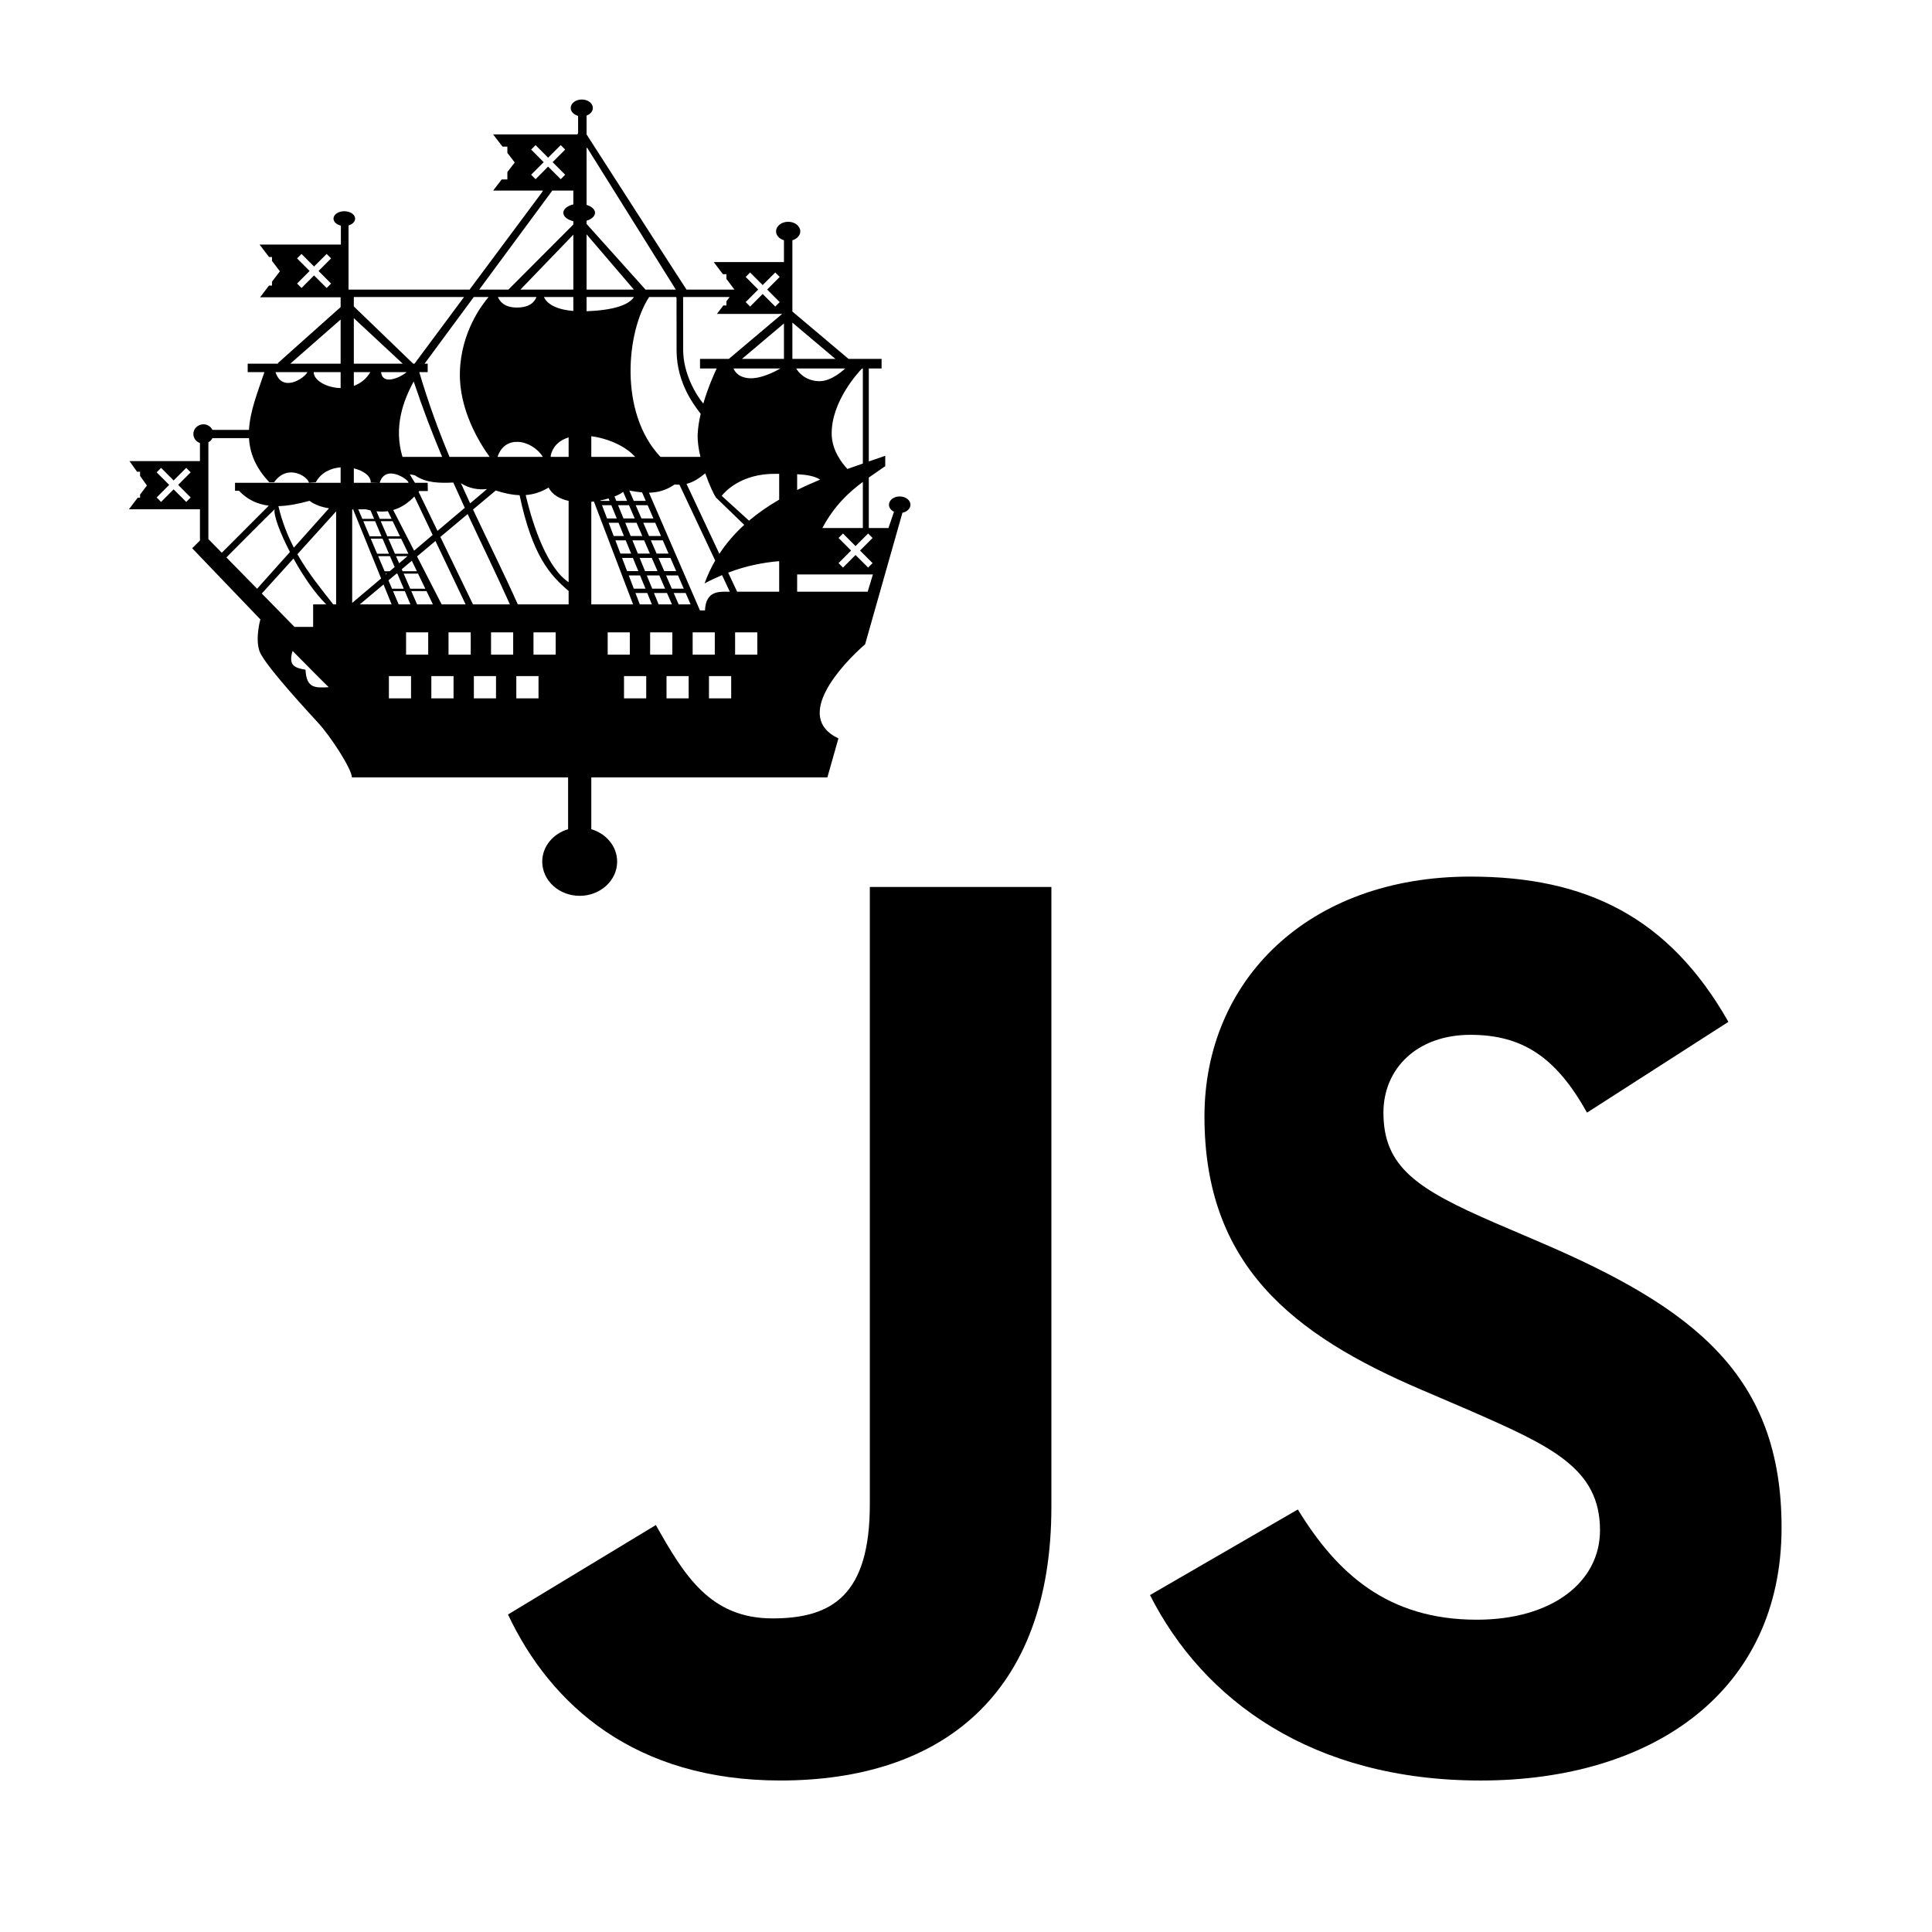
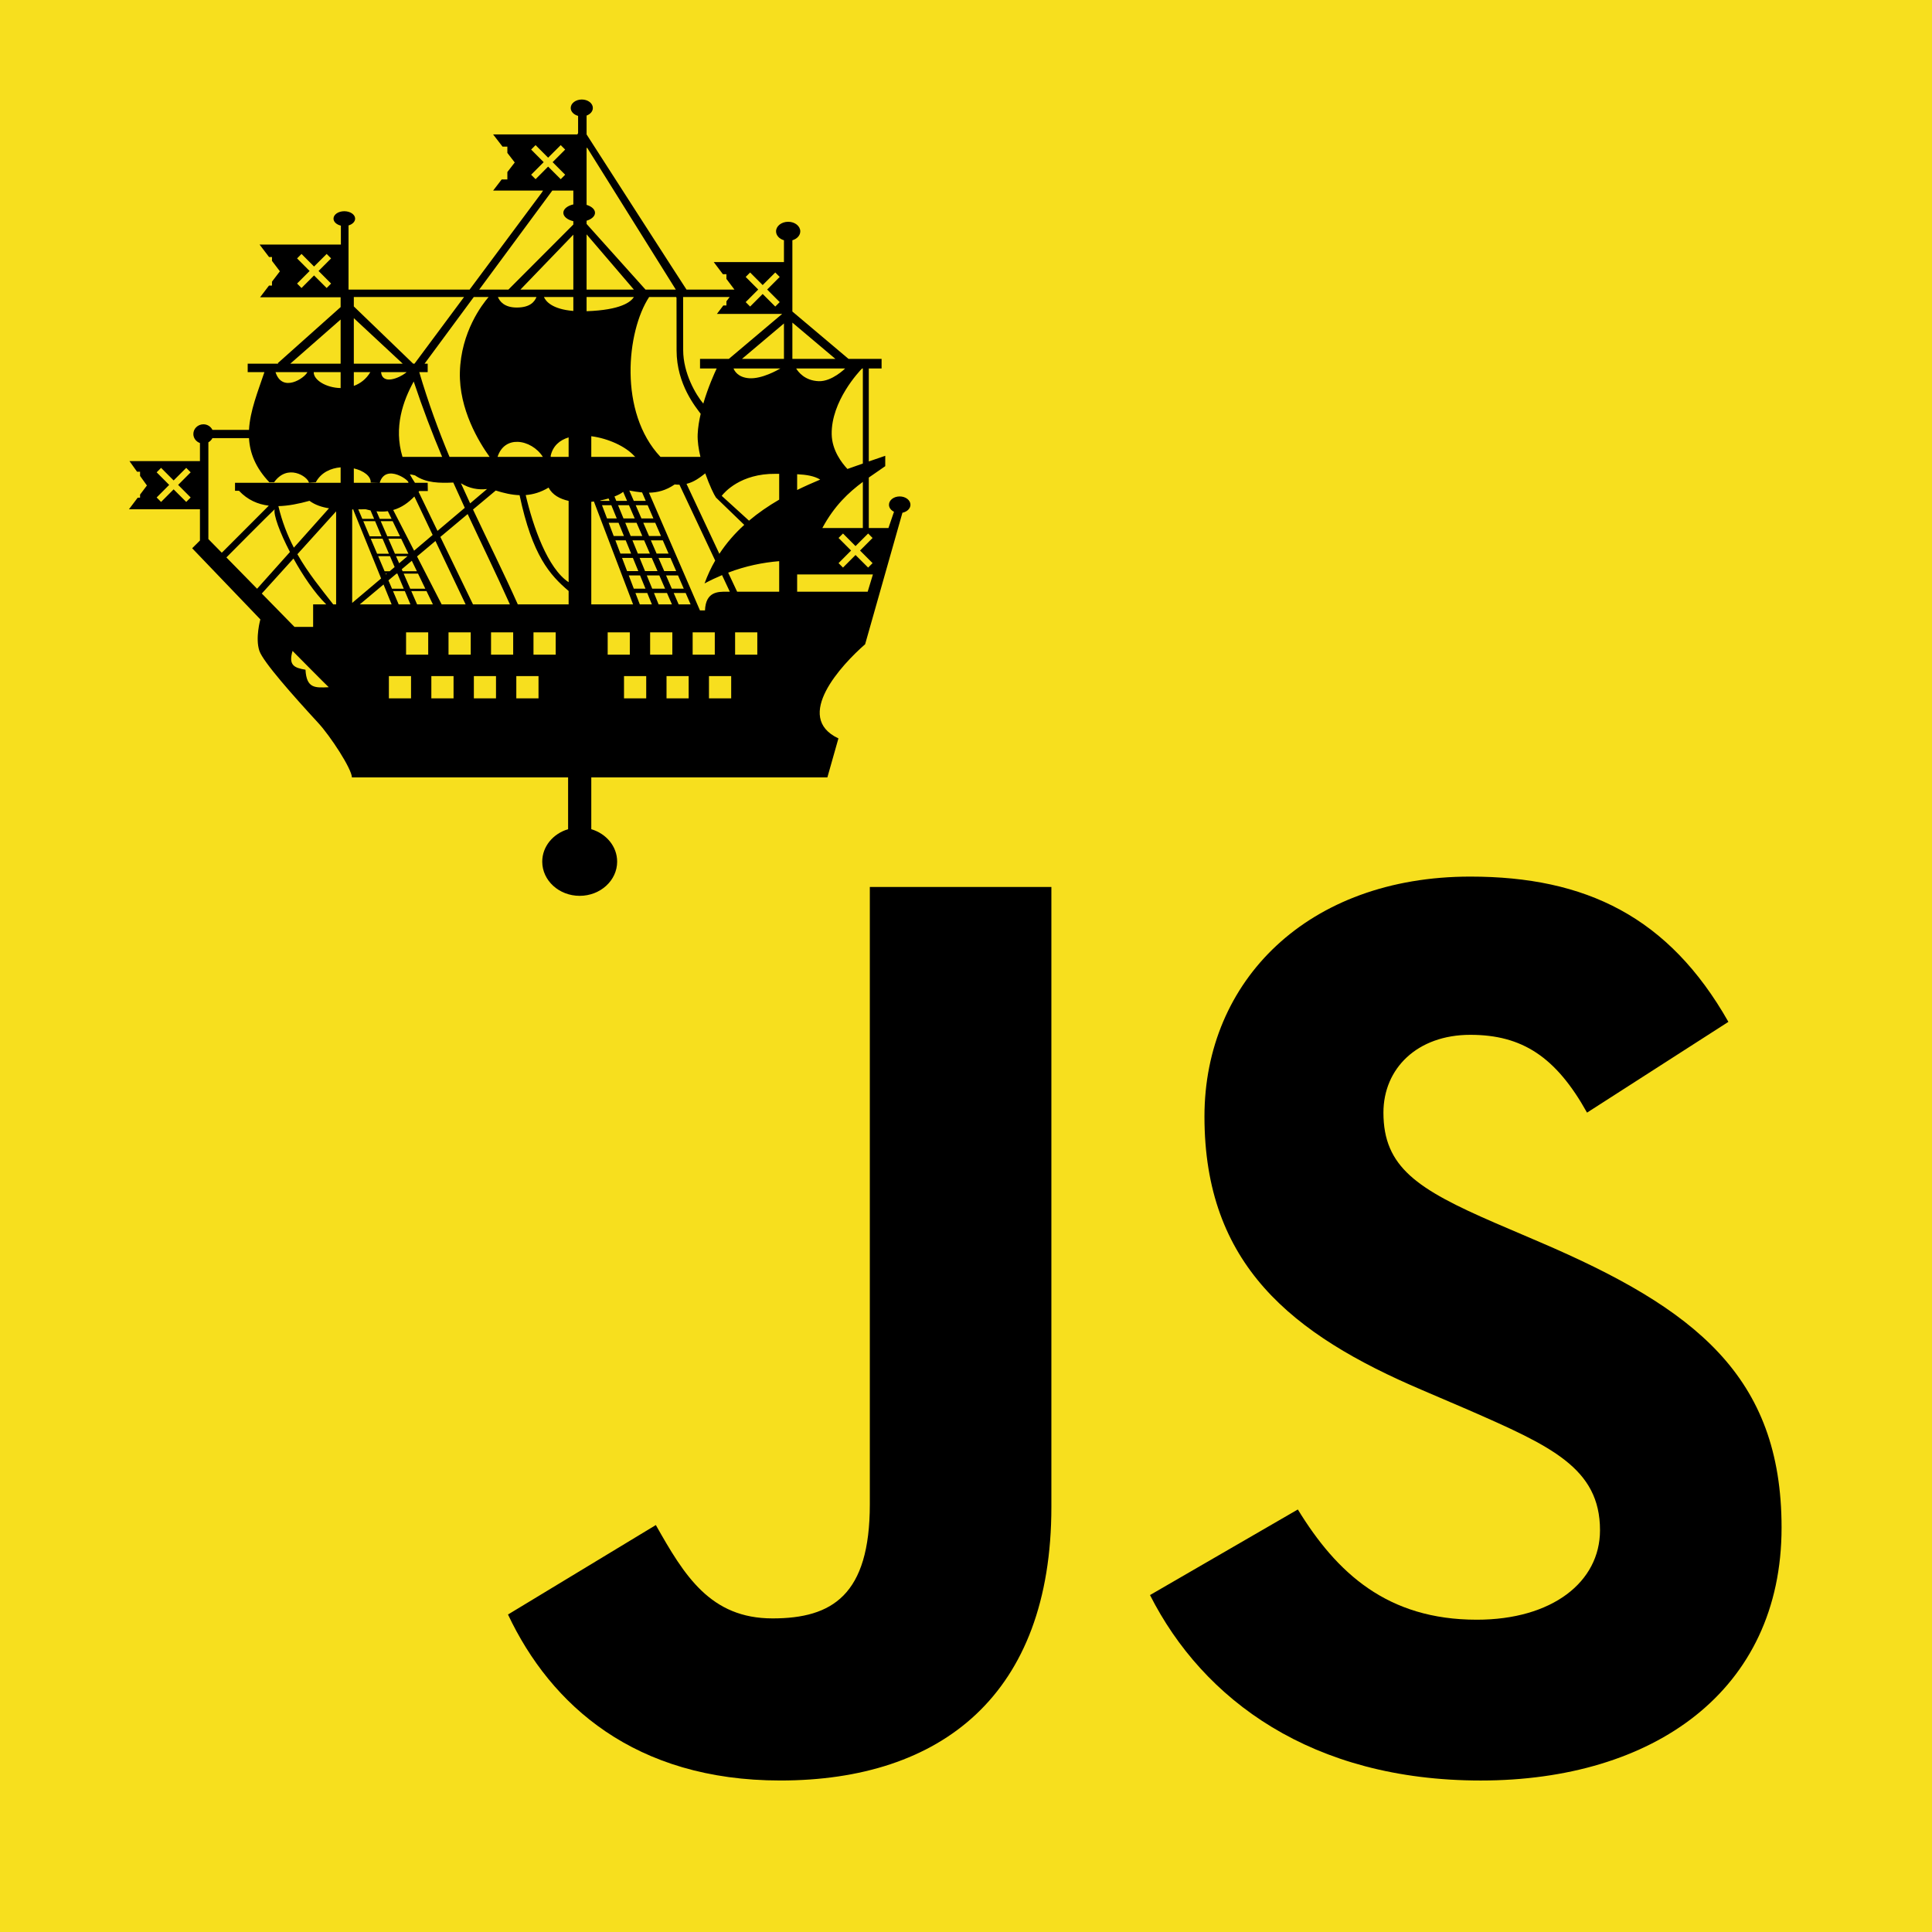
<svg xmlns="http://www.w3.org/2000/svg" width="1024px" height="1024px" viewBox="0 0 1024 1024" version="1.1">
  <defs />
  <g id="Page-1" stroke="none" stroke-width="1" fill="none" fill-rule="evenodd">
    <g id="Group">
      <g id="js">
        <g id="logo">
-           <rect id="background" fill="#fff" x="0" y="0" width="1024" height="1024" />
+           <rect id="background" fill="#F7DF1E" x="0" y="0" width="1024" height="1024" />
          <path d="M269.247,855.729 L347.611,808.304 C362.73,835.109 376.483,857.787 409.47,857.787 C441.09,857.787 461.026,845.418 461.026,797.306 L461.026,470.114 L557.255,470.114 L557.255,798.667 C557.255,898.337 498.832,943.703 413.594,943.703 C336.614,943.703 291.929,903.834 269.247,855.721" id="j" fill="#000000" />
          <path d="M609.524,845.418 L687.878,800.051 C708.504,833.735 735.311,858.48 782.738,858.48 C822.611,858.48 848.037,838.545 848.037,811.049 C848.037,778.055 821.918,766.369 777.925,747.128 L753.873,736.811 C684.444,707.259 638.389,670.141 638.389,591.781 C638.389,519.607 693.378,464.614 779.303,464.614 C840.478,464.614 884.47,485.925 916.086,541.603 L841.161,589.716 C824.663,560.163 806.796,548.478 779.303,548.478 C751.12,548.478 733.247,566.349 733.247,589.716 C733.247,618.587 751.12,630.274 792.359,648.147 L816.414,658.456 C898.213,693.514 944.268,729.255 944.268,809.673 C944.268,896.286 876.219,943.711 784.801,943.711 C695.442,943.711 637.702,901.098 609.524,845.418" id="s" fill="#000000" />
        </g>
      </g>
      <g id="coat" transform="translate(68, 52)" fill="#000000">
        <g id="svg2">
          <g id="layer1" transform="translate(0.351097, 0.744149)">
            <path d="M240.025,0 C243.267,0 245.875,2.001 245.875,4.48 C245.875,6.263 244.525,7.784 242.552,8.508 L242.552,18.509 C247.116,25.611 294.217,98.897 295.514,100.742 L320.921,100.742 L316.664,95.081 L316.664,92.581 L314.794,92.581 L309.948,86.157 L347.16,86.157 L347.16,74.593 C344.71,73.879 342.972,72.041 342.972,69.87 C342.972,67.082 345.859,64.8 349.41,64.8 C352.962,64.8 355.814,67.082 355.814,69.87 C355.814,72.041 354.076,73.879 351.626,74.593 L351.626,112.375 L381.395,137.483 L398.91,137.483 L398.91,142.553 L392.126,142.553 L392.126,191.83 C395.034,190.83 397.926,189.828 400.849,188.843 L400.849,194.33 C397.987,196.365 395.071,198.296 392.126,200.372 L392.126,227.112 L402.545,227.112 L405.487,218.5 C403.884,217.719 402.822,216.361 402.822,214.784 C402.822,212.347 405.36,210.374 408.499,210.374 C411.638,210.374 414.211,212.347 414.211,214.784 C414.211,216.828 412.383,218.519 409.953,219.021 L390.187,288.717 C377.792,299.533 351.913,327.289 376.03,338.619 L370.179,359.281 L245.044,359.281 L245.044,386.75 C253.002,389.111 258.752,395.903 258.752,403.94 C258.752,413.931 249.846,422.067 238.882,422.067 C227.919,422.067 219.048,413.931 219.048,403.94 C219.048,395.903 224.798,389.111 232.755,386.75 L232.755,359.281 L118.178,359.281 C117.986,354.598 106.827,337.489 100.316,330.423 C87.071,316.049 71.074,298.018 69.127,292.224 C66.846,285.433 69.647,275.555 69.647,275.555 L33.508,237.842 L37.627,233.745 L37.627,217.18 L0,217.18 L4.638,211.033 L5.885,211.033 L5.885,209.401 L9.519,204.574 L5.885,199.504 L5.885,197.282 L4.292,197.282 L0.277,191.656 L37.627,191.656 L37.627,182.071 C35.596,181.351 34.131,179.485 34.131,177.279 C34.131,174.452 36.528,172.14 39.462,172.14 C41.588,172.14 43.389,173.352 44.239,175.091 L63.624,175.091 C64.189,164.903 68.369,154.686 71.793,144.497 L62.931,144.497 L62.931,140.018 L79.131,140.018 L78.889,139.74 L112.189,110.014 L112.189,104.805 L69.508,104.805 L74.216,98.623 L75.808,98.623 L75.808,96.54 L79.997,91.053 L75.808,85.532 L75.808,83.483 L74.251,83.483 L69.231,76.885 L112.328,76.885 L112.328,66.849 C110.055,66.326 108.416,64.865 108.416,63.133 C108.416,60.964 110.962,59.209 114.128,59.209 C117.293,59.209 119.874,60.964 119.874,63.133 C119.874,64.759 118.436,66.148 116.378,66.744 L116.378,100.742 L180.555,100.742 L218.771,49.381 L219.463,48.27 L193.017,48.27 L197.551,42.366 L200.563,42.366 L200.563,38.442 L204.474,33.372 L200.563,28.302 L200.563,24.968 L198.001,24.968 L193.017,18.509 L237.636,18.509 L238.052,17.815 L238.052,8.682 C235.786,8.059 234.14,6.425 234.14,4.48 C234.14,2.001 236.782,1.11125066e-05 240.025,0 L240.025,0 Z M228.844,24.17 L222.163,30.837 L215.517,24.17 L213.163,26.531 L219.809,33.199 L213.163,39.866 L215.517,42.228 L222.163,35.56 L228.844,42.228 L231.198,39.866 L224.552,33.199 L231.198,26.531 L228.844,24.17 L228.844,24.17 Z M242.829,25.524 L242.552,25.767 L242.552,55.84 C245.196,56.644 247.017,58.22 247.017,60.042 C247.017,61.865 245.196,63.441 242.552,64.244 L242.552,65.946 L273.775,100.742 L289.837,100.742 L242.829,25.524 L242.829,25.524 Z M235.525,48.27 L224.378,48.27 L185.644,100.742 L201.117,100.742 L235.525,66.258 L235.525,64.487 C232.425,63.786 230.229,62.053 230.229,60.042 C230.229,58.031 232.425,56.299 235.525,55.597 L235.525,48.27 L235.525,48.27 Z M242.552,71.467 L242.552,100.742 L267.613,100.742 L242.552,71.467 L242.552,71.467 Z M235.525,71.641 L207.486,100.742 L235.525,100.742 L235.525,71.641 L235.525,71.641 Z M104.781,81.851 L98.101,88.518 L91.454,81.851 L89.101,84.212 L95.747,90.879 L89.101,97.547 L91.454,99.908 L98.101,93.241 L104.781,99.908 L107.135,97.547 L100.489,90.879 L107.135,84.212 L104.781,81.851 L104.781,81.851 Z M342.556,91.678 L335.875,98.346 L329.229,91.678 L326.875,94.04 L333.522,100.707 L326.875,107.375 L329.229,109.736 L335.875,103.068 L342.556,109.736 L344.91,107.375 L338.264,100.707 L344.91,94.04 L342.556,91.678 L342.556,91.678 Z M318.395,104.666 L293.714,104.666 L293.748,132.864 C293.761,145.094 300.484,156.525 304.41,161.166 C306.957,152.458 310.371,144.952 311.506,142.553 L302.679,142.553 L302.679,137.483 L317.945,137.483 L346.225,113.625 L311.644,113.625 L315.037,109.146 L316.664,109.146 L316.664,106.958 L318.395,104.666 L318.395,104.666 Z M290.01,104.666 L275.713,104.666 C263.755,122.854 259.423,165.812 281.702,189.399 L302.887,189.399 C301.901,185.247 301.272,181.035 301.433,177.349 C301.585,173.856 302.198,170.191 303.025,166.583 C300.608,163.253 290.268,151.103 290.252,133.003 L290.217,105.083 L290.01,104.666 L290.01,104.666 Z M267.613,104.666 L242.552,104.666 L242.552,112.202 C260.745,111.58 266.069,107.267 267.613,104.666 L267.613,104.666 Z M235.525,104.666 L219.948,104.666 C220.835,106.771 224.077,111.143 235.525,112.063 L235.525,104.666 L235.525,104.666 Z M216.001,104.666 L195.544,104.666 C196.464,106.919 198.929,110.281 205.617,110.257 C212.737,110.231 215.015,107.082 216.001,104.666 L216.001,104.666 Z M190.628,104.666 L182.77,104.666 L156.67,140.018 L158.332,140.018 L158.332,144.497 L153.866,144.497 C158.698,160.854 164.13,175.583 169.893,189.399 L191.147,189.399 C185.567,181.665 174.875,164.205 175.397,144.497 C175.969,123.13 187.283,108.539 190.628,104.666 L190.628,104.666 Z M177.613,104.666 L119.182,104.666 L119.182,109.667 L150.647,140.018 L151.34,140.018 L177.613,104.666 L177.613,104.666 Z M119.182,115.883 L119.182,140.018 L145.109,140.018 L119.182,115.883 L119.182,115.883 Z M112.189,116.612 L85.501,140.018 L112.189,140.018 L112.189,116.612 L112.189,116.612 Z M351.626,118.244 L351.626,137.483 L374.437,137.483 L351.626,118.244 L351.626,118.244 Z M347.16,118.695 L324.902,137.483 L347.16,137.483 L347.16,118.695 L347.16,118.695 Z M388.976,142.553 L388.56,142.553 C387.117,144.034 372.125,159.839 372.464,177.488 C372.629,185.971 377.849,192.666 380.806,195.823 C383.511,194.835 386.236,193.895 388.976,192.941 L388.976,142.553 L388.976,142.553 Z M379.595,142.553 L353.633,142.553 C354.608,144.19 358.09,149.033 365.61,149.29 C372.636,149.529 379.595,142.553 379.595,142.553 L379.595,142.553 Z M345.256,142.553 L320.437,142.553 C320.889,143.752 322.745,147.306 328.71,147.727 C335.479,148.204 343.967,143.319 345.256,142.553 L345.256,142.553 Z M147.151,144.497 L146.389,144.497 L133.616,144.497 C134.368,151.512 143.382,147.456 146.528,145.018 L147.151,144.497 L147.151,144.497 Z M127.939,144.497 L119.182,144.497 L119.182,151.79 C122.569,150.555 125.697,148.265 127.939,144.497 L127.939,144.497 Z M112.189,144.497 L97.928,144.497 C97.845,148.773 104.679,152.812 112.189,152.936 L112.189,144.497 L112.189,144.497 Z M94.57,144.497 L77.677,144.497 C81.264,155.659 93.136,147.64 94.57,144.497 L94.57,144.497 Z M150.924,149.463 C145.374,159.585 140.199,173.609 144.97,189.399 L165.982,189.399 C160.77,177.021 155.731,163.863 150.924,149.463 L150.924,149.463 Z M245.044,178.46 L245.044,189.399 L268.444,189.399 L267.994,189.121 C263.273,183.819 253.961,179.627 245.044,178.46 L245.044,178.46 Z M233.032,179.085 C228.298,180.514 224.696,183.581 223.513,188.843 L223.548,189.399 L233.032,189.399 L233.032,179.085 L233.032,179.085 Z M63.624,179.467 L44.239,179.467 C43.777,180.398 43.014,181.173 42.093,181.689 L42.093,232.981 L49.154,240.169 L49.5,239.926 L74.112,215.27 C68.311,214.555 62.955,212.276 58.327,207.387 L56.216,207.387 L56.216,203.151 L112.189,203.151 L112.189,194.955 C106.977,195.374 101.804,197.684 99.035,202.873 L95.401,203.081 C94.626,199.673 83.994,192.878 76.916,202.873 L74.424,202.873 C66.994,195.069 64.06,187.271 63.624,179.467 L63.624,179.467 Z M206.032,181.446 C201.508,181.311 197.248,183.596 195.371,189.399 L219.359,189.399 C216.435,184.746 211.06,181.597 206.032,181.446 L206.032,181.446 Z M30.358,195.233 L23.677,201.9 L17.031,195.233 L14.677,197.594 L21.323,204.262 L14.677,210.929 L17.031,213.291 L23.677,206.623 L30.358,213.291 L32.712,210.929 L26.066,204.262 L32.712,197.594 L30.358,195.233 L30.358,195.233 Z M119.182,195.511 L119.182,203.151 L132.889,203.151 L147.982,203.151 C149.795,202.675 136.166,192.314 132.889,203.151 L128.112,203.012 C128.347,199.632 124.365,196.73 119.182,195.511 L119.182,195.511 Z M305.448,198.15 C302.464,200.484 299.462,202.768 295.514,203.706 L312.925,240.794 C316.683,235.062 321.122,229.985 326.114,225.445 L311.056,210.895 L311.056,210.825 C310.236,209.759 307.704,204.605 305.448,198.15 L305.448,198.15 Z M344.633,198.393 C343.978,198.388 343.375,198.4 342.695,198.393 C324.175,198.209 315.614,208.196 314.171,210.061 L328.641,223.222 C333.535,219.089 338.909,215.411 344.633,212.075 L344.633,198.393 L344.633,198.393 Z M354.152,198.601 L354.152,206.97 C358.112,205.014 362.196,203.197 366.372,201.449 C363.242,199.541 359.234,198.863 354.152,198.601 L354.152,198.601 Z M148.882,198.671 C149.687,200.147 150.578,201.655 151.582,203.151 L158.332,203.151 L158.401,207.526 L153.866,207.526 C153.749,207.665 153.639,207.805 153.52,207.943 L163.524,228.64 L177.994,216.416 C175.949,212.004 173.922,207.545 171.901,203.012 C164.69,203.32 157.569,203.334 151.616,199.226 C150.743,198.966 149.824,198.808 148.882,198.671 L148.882,198.671 Z M388.976,202.664 C381.372,208.322 373.87,215.306 367.514,227.112 L388.976,227.112 L388.976,202.664 L388.976,202.664 Z M175.951,203.394 C177.564,206.992 179.194,210.538 180.832,214.055 L189.797,206.45 C185.056,206.982 180.418,206.153 175.951,203.394 L175.951,203.394 Z M289.248,204.019 C284.545,207.262 280.026,208.319 275.61,208.394 L302.644,270.798 L305.31,270.798 C305.696,260.737 312.28,260.866 316.768,260.866 L318.464,260.866 C318.233,260.384 315.49,254.511 314.344,252.08 C311.3,253.357 308.216,254.812 305.068,256.491 C306.646,252.161 308.537,248.13 310.71,244.371 C302.983,227.949 293.884,208.639 291.775,204.158 C290.973,204.161 290.129,204.129 289.248,204.019 L289.248,204.019 Z M222.405,205.686 C218.32,208.16 214.296,209.337 210.29,209.644 C214.166,226.358 221.938,248.57 233.032,255.831 L233.032,212.735 C228.349,211.711 224.407,209.532 222.405,205.686 L222.405,205.686 Z M265.19,207.248 L267.579,212.735 L273.913,212.735 L271.975,208.255 C269.706,208.048 267.44,207.672 265.19,207.248 L265.19,207.248 Z M194.401,207.248 L182.355,217.319 C190.297,234.225 198.43,250.46 206.101,267.603 L233.032,267.603 L233.032,260.484 C223.115,252.045 213.825,241.821 207.036,209.714 C202.803,209.573 198.595,208.575 194.401,207.248 L194.401,207.248 Z M261.936,207.943 C260.919,208.795 259.291,209.642 257.333,210.408 L258.302,212.735 L264.013,212.735 L261.936,207.943 L261.936,207.943 Z M151.27,210.408 C148.137,213.641 144.565,216.276 140.055,217.562 L151.132,239.127 L160.963,230.793 L151.27,210.408 L151.27,210.408 Z M254.217,211.45 C252.834,211.854 251.34,212.228 249.786,212.527 L249.856,212.735 L254.736,212.735 L254.217,211.45 L254.217,211.45 Z M95.678,212.7 C90.009,214.275 84.46,215.391 79.201,215.513 C81.166,223.858 84.045,231.063 87.404,237.53 L106.028,216.659 C102.214,216.056 98.692,214.908 95.678,212.7 L95.678,212.7 Z M246.429,213.048 C245.972,213.105 245.505,213.176 245.044,213.221 L245.044,267.603 L267.198,267.603 L246.429,213.048 L246.429,213.048 Z M274.917,215.027 L268.583,215.027 L271.629,222.042 L277.963,222.042 L274.917,215.027 L274.917,215.027 Z M265.017,215.027 L259.236,215.027 L262.11,222.042 L268.063,222.042 L265.017,215.027 L265.017,215.027 Z M255.671,215.027 L250.721,215.027 L253.386,222.042 L258.544,222.042 L255.671,215.027 L255.671,215.027 Z M125.482,217.18 C124.184,217.175 122.845,217.196 121.535,217.215 L123.682,222.25 L129.947,222.25 L128.043,217.805 C127.21,217.639 126.366,217.417 125.482,217.18 L125.482,217.18 Z M77.227,217.18 C73.753,220.408 54.879,239.444 51.647,242.704 L67.916,259.303 L85.328,239.822 C79.919,229.433 76.494,220.022 77.227,217.18 L77.227,217.18 Z M119.009,217.25 C118.777,217.253 118.548,217.281 118.316,217.284 L118.316,266.804 L133.651,253.851 L118.905,217.493 L119.009,217.25 L119.009,217.25 Z M137.216,218.187 C135.378,218.445 133.367,218.473 131.193,218.257 L132.924,222.25 L139.189,222.25 L137.216,218.187 L137.216,218.187 Z M109.801,218.291 L89.274,241.002 C95.063,251.184 101.99,259.521 108.278,267.603 L109.801,267.603 L109.801,218.291 L109.801,218.291 Z M179.517,219.715 L165.047,231.835 L182.355,267.603 L201.913,267.603 C194.54,251.175 186.975,235.708 179.517,219.715 L179.517,219.715 Z M139.778,223.5 L133.443,223.5 L136.939,231.522 L143.655,231.522 L139.778,223.5 L139.778,223.5 Z M130.466,223.5 L124.201,223.5 L127.593,231.522 L133.859,231.522 L130.466,223.5 L130.466,223.5 Z M278.933,224.334 L272.598,224.334 L275.644,231.348 L281.979,231.348 L278.933,224.334 L278.933,224.334 Z M269.033,224.334 L263.044,224.334 L265.917,231.348 L272.079,231.348 L269.033,224.334 L269.033,224.334 Z M259.479,224.334 L254.252,224.334 L256.917,231.348 L262.352,231.348 L259.479,224.334 L259.479,224.334 Z M391.78,230.029 L385.099,236.696 L378.453,230.029 L376.099,232.39 L382.745,239.058 L376.099,245.725 L378.453,248.087 L385.099,241.419 L391.78,248.087 L394.134,245.725 L387.487,239.058 L394.134,232.39 L391.78,230.029 L391.78,230.029 Z M144.278,232.772 L137.493,232.772 L140.989,240.759 L148.12,240.759 L144.278,232.772 L144.278,232.772 Z M134.412,232.772 L128.147,232.772 L131.539,240.759 L137.805,240.759 L134.412,232.772 L134.412,232.772 Z M282.948,233.64 L276.613,233.64 L279.66,240.655 L285.994,240.655 L282.948,233.64 L282.948,233.64 Z M273.048,233.64 L266.852,233.64 L269.725,240.655 L276.094,240.655 L273.048,233.64 L273.048,233.64 Z M263.286,233.64 L257.817,233.64 L260.483,240.655 L266.16,240.655 L263.286,233.64 L263.286,233.64 Z M162.451,233.988 L152.69,242.183 L165.74,267.603 L178.444,267.603 L162.451,233.988 L162.451,233.988 Z M147.636,242.044 L141.543,242.044 L143.205,245.795 L147.636,242.044 L147.636,242.044 Z M138.359,242.044 L132.093,242.044 L135.486,250.031 L138.186,250.031 L140.816,247.809 L138.359,242.044 L138.359,242.044 Z M286.998,242.947 L280.663,242.947 L283.71,249.962 L290.044,249.962 L286.998,242.947 L286.998,242.947 Z M277.098,242.947 L270.66,242.947 L273.533,249.962 L280.144,249.962 L277.098,242.947 L277.098,242.947 Z M267.094,242.947 L261.348,242.947 L264.013,249.962 L269.967,249.962 L267.094,242.947 L267.094,242.947 Z M87.197,243.294 L70.408,261.838 L87.716,279.514 L97.616,279.514 L97.616,267.603 L104.574,267.603 C98.383,261.517 92.155,252.263 87.197,243.294 L87.197,243.294 Z M149.92,244.475 L144.589,248.955 L145.039,250.031 L152.62,250.031 L149.92,244.475 L149.92,244.475 Z M344.633,244.684 C335.965,245.398 327.001,247.19 317.598,250.761 L322.341,260.866 L344.633,260.866 L344.633,244.684 L344.633,244.684 Z M153.209,251.282 L145.593,251.282 L149.089,259.303 L157.086,259.303 L153.209,251.282 L153.209,251.282 Z M142.27,251.282 L141.82,251.282 L137.528,254.858 L139.466,259.408 L139.466,259.303 L145.663,259.303 L142.27,251.282 L142.27,251.282 Z M136.697,251.282 L136.005,251.282 L136.178,251.733 L136.697,251.282 L136.697,251.282 Z M394.307,251.733 L354.152,251.733 L354.152,260.866 L391.537,260.866 L394.307,251.733 L394.307,251.733 Z M291.014,252.254 L284.679,252.254 L287.725,259.269 L294.06,259.269 L291.014,252.254 L291.014,252.254 Z M281.113,252.254 L274.467,252.254 L277.34,259.269 L284.16,259.269 L281.113,252.254 L281.113,252.254 Z M270.902,252.254 L264.913,252.254 L267.579,259.269 L273.775,259.269 L270.902,252.254 L270.902,252.254 Z M134.932,257.046 L122.332,267.603 L139.224,267.603 L134.932,257.046 L134.932,257.046 Z M157.709,260.554 L149.643,260.554 L152.724,267.603 L161.101,267.603 L157.709,260.554 L157.709,260.554 Z M146.216,260.554 L139.951,260.554 L142.963,267.603 L149.193,267.603 L146.216,260.554 L146.216,260.554 Z M295.064,261.561 L288.729,261.561 L291.36,267.603 L297.694,267.603 L295.064,261.561 L295.064,261.561 Z M285.164,261.561 L278.275,261.561 L280.733,267.603 L287.794,267.603 L285.164,261.561 L285.164,261.561 Z M274.71,261.561 L268.444,261.561 L270.763,267.603 L277.167,267.603 L274.71,261.561 L274.71,261.561 Z M333.037,282.431 L321.268,282.431 L321.268,294.238 L333.037,294.238 L333.037,282.431 L333.037,282.431 Z M310.502,282.431 L298.767,282.431 L298.767,294.238 L310.502,294.238 L310.502,282.431 L310.502,282.431 Z M288.002,282.431 L276.233,282.431 L276.233,294.238 L288.002,294.238 L288.002,282.431 L288.002,282.431 Z M265.467,282.431 L253.733,282.431 L253.733,294.238 L265.467,294.238 L265.467,282.431 L265.467,282.431 Z M226.178,282.431 L214.409,282.431 L214.409,294.238 L226.178,294.238 L226.178,282.431 L226.178,282.431 Z M203.644,282.431 L191.909,282.431 L191.909,294.238 L203.644,294.238 L203.644,282.431 L203.644,282.431 Z M181.144,282.431 L169.374,282.431 L169.374,294.238 L181.144,294.238 L181.144,282.431 L181.144,282.431 Z M158.609,282.431 L146.874,282.431 L146.874,294.238 L158.609,294.238 L158.609,282.431 L158.609,282.431 Z M86.712,292.259 C84.473,299.735 87.444,301.213 93.566,302.225 C94.111,312.211 98.689,311.823 105.889,311.497 C105.05,310.796 86.712,292.259 86.712,292.259 L86.712,292.259 Z M319.191,305.594 L307.421,305.594 L307.421,317.401 L319.191,317.401 L319.191,305.594 L319.191,305.594 Z M296.656,305.594 L284.921,305.594 L284.921,317.401 L296.656,317.401 L296.656,305.594 L296.656,305.594 Z M274.156,305.594 L262.386,305.594 L262.386,317.401 L274.156,317.401 L274.156,305.594 L274.156,305.594 Z M217.075,305.594 L205.305,305.594 L205.305,317.401 L217.075,317.401 L217.075,305.594 L217.075,305.594 Z M194.54,305.594 L182.805,305.594 L182.805,317.401 L194.54,317.401 L194.54,305.594 L194.54,305.594 Z M172.04,305.594 L160.27,305.594 L160.27,317.401 L172.04,317.401 L172.04,305.594 L172.04,305.594 Z M149.505,305.594 L137.77,305.594 L137.77,317.401 L149.505,317.401 L149.505,305.594 L149.505,305.594 Z" id="path3480" />
          </g>
        </g>
      </g>
    </g>
  </g>
</svg>
